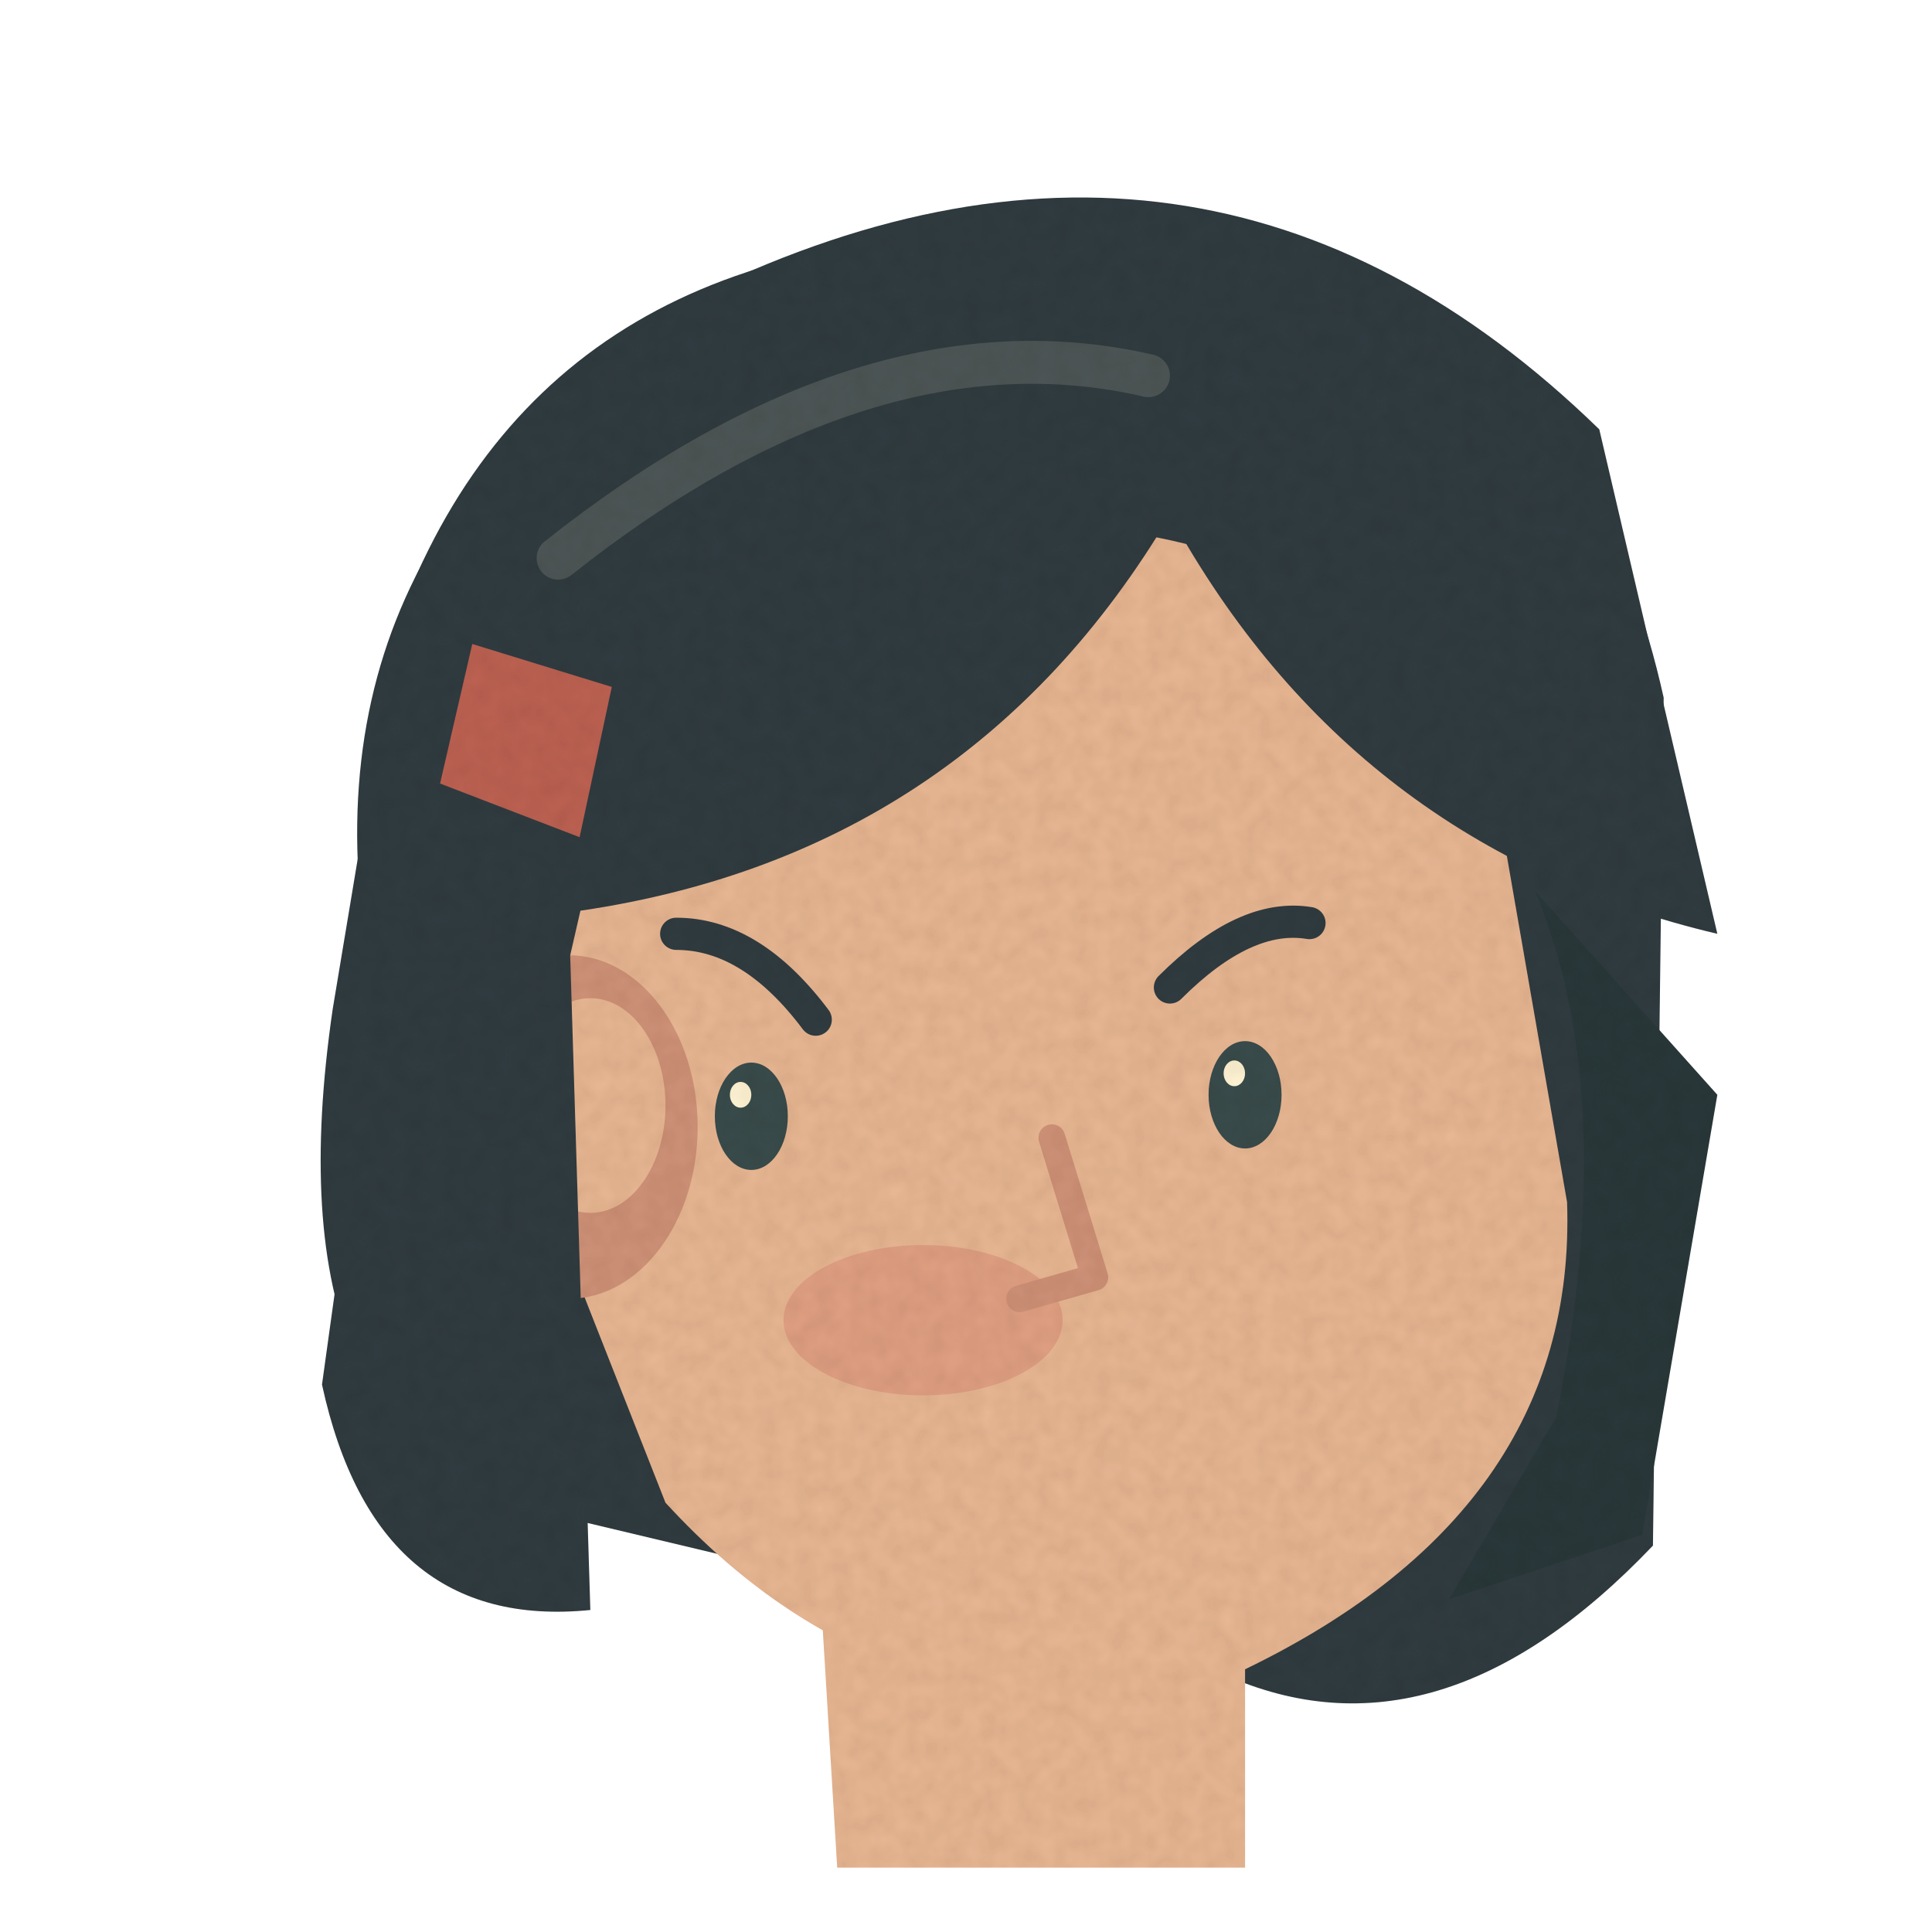
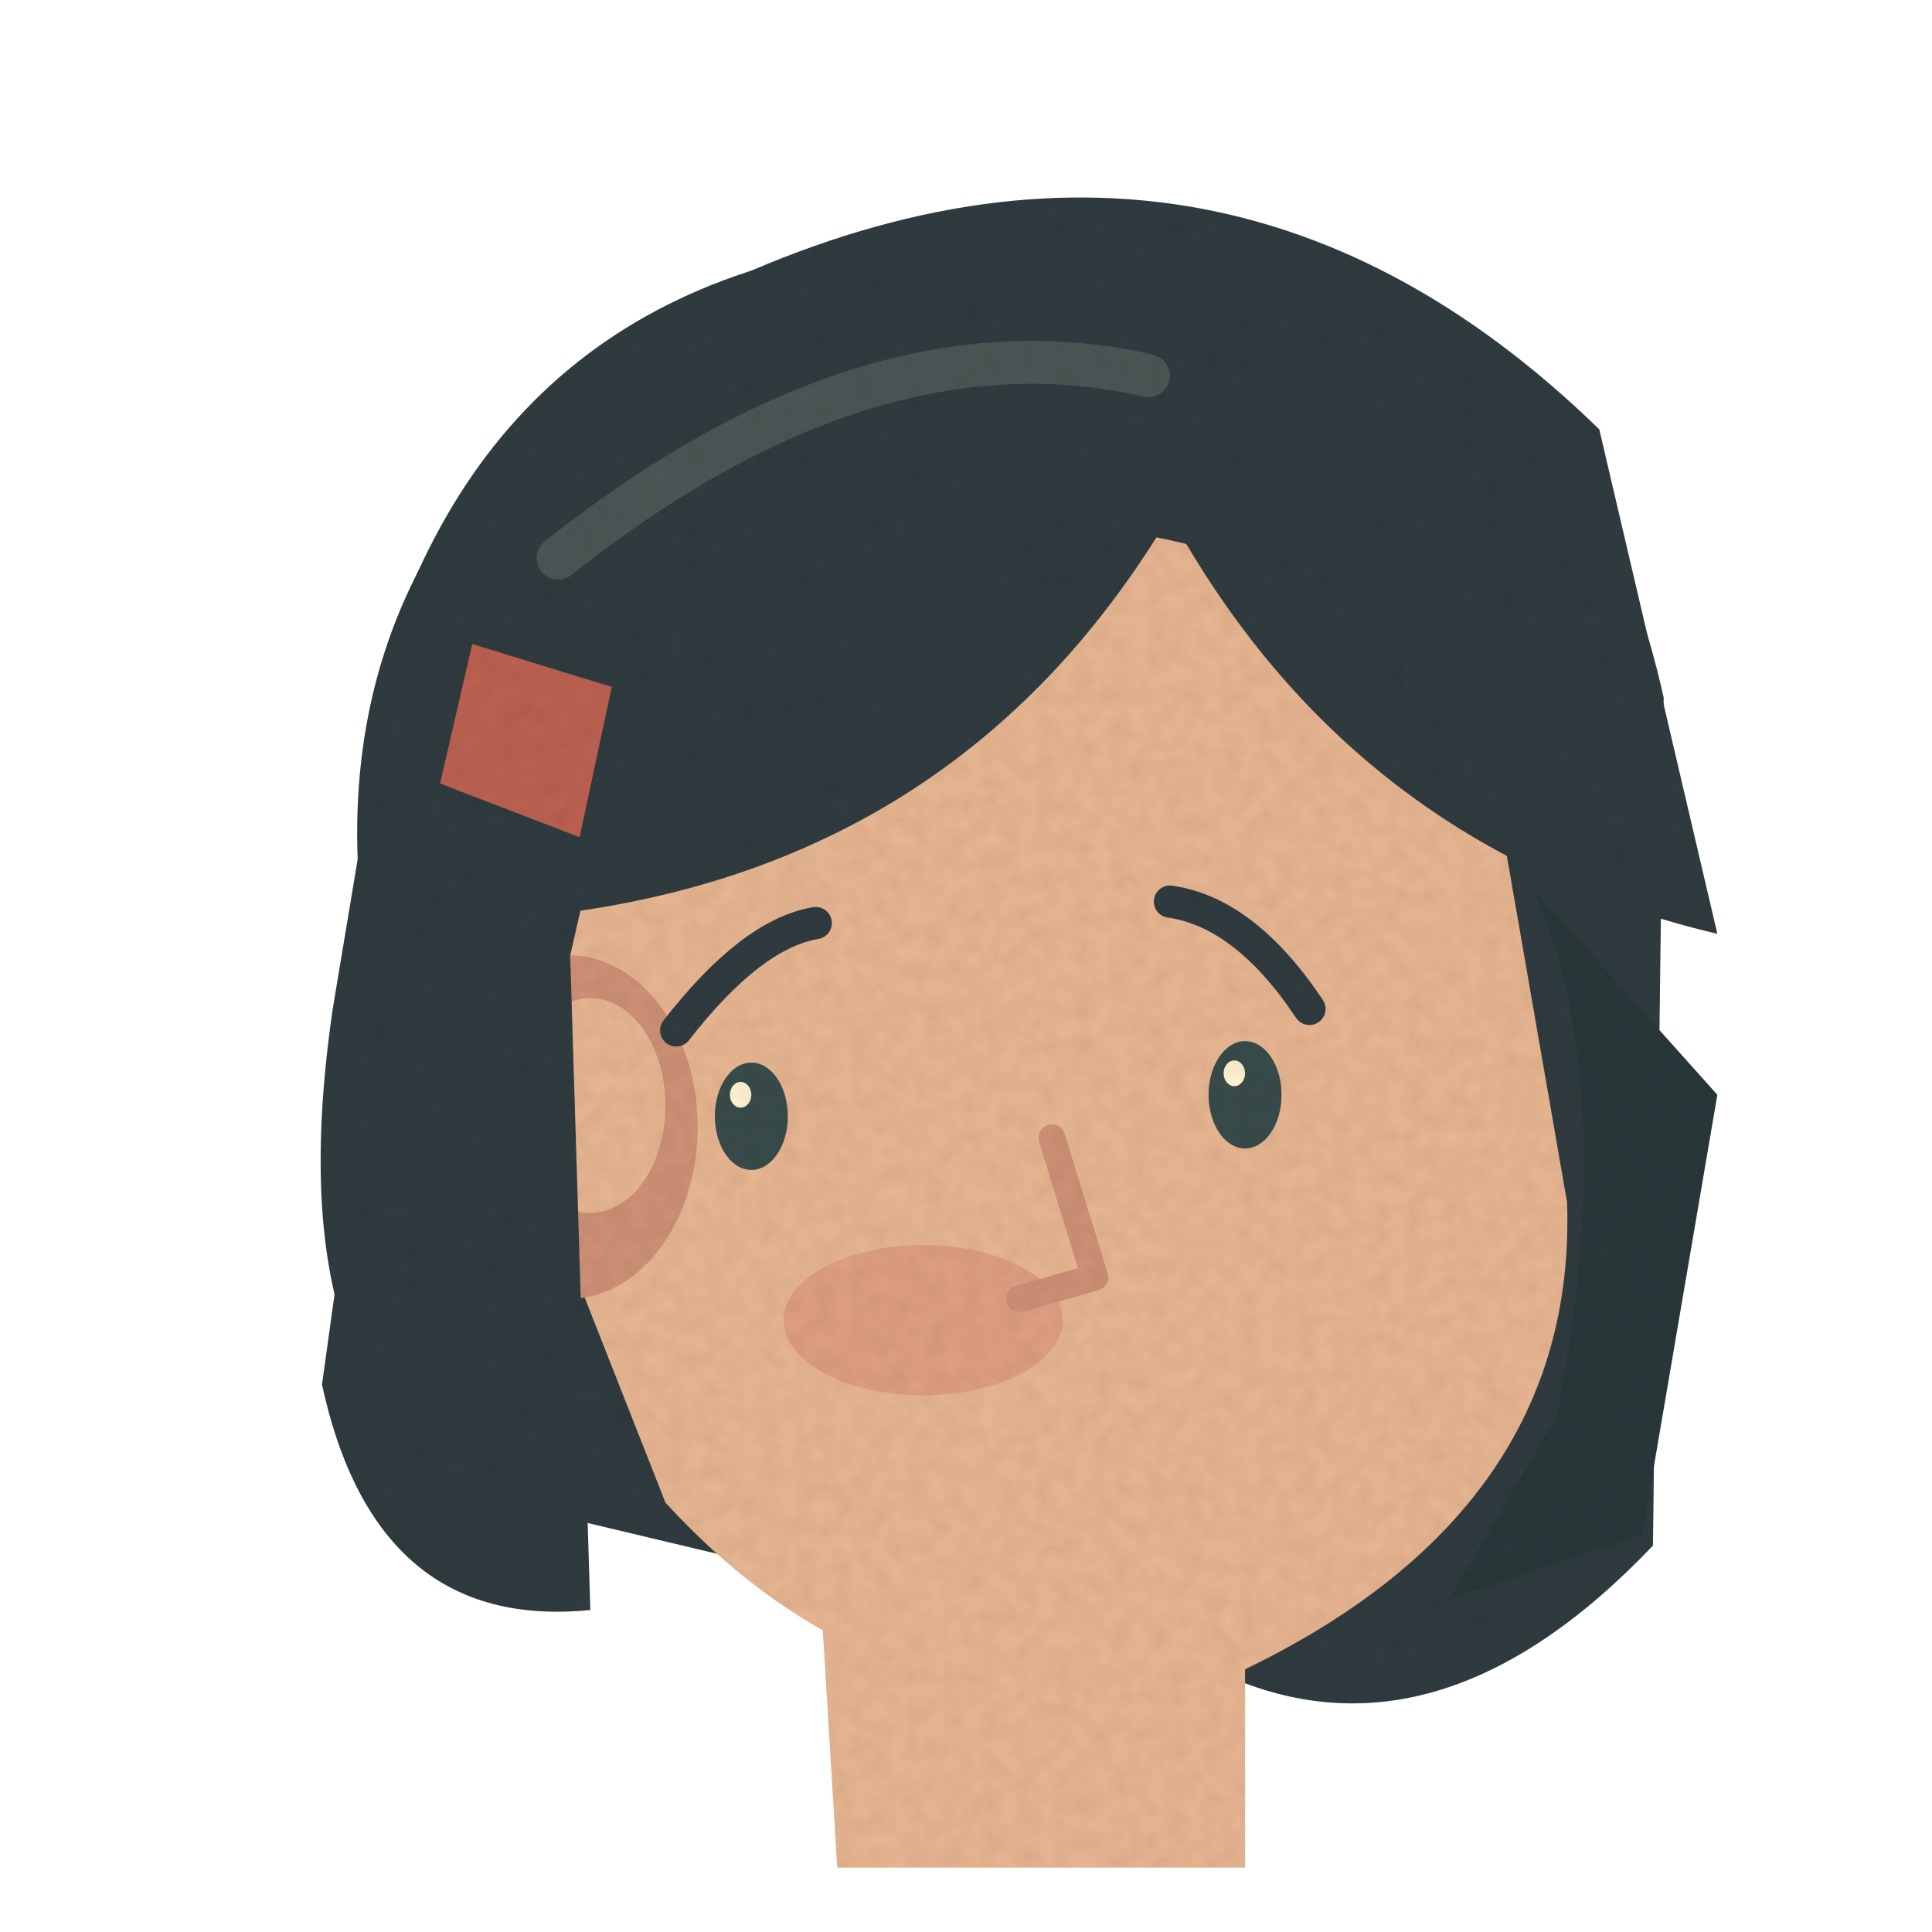
<svg xmlns="http://www.w3.org/2000/svg" width="180" height="180" viewBox="0 0 180 180">
  <defs>
    <filter id="paper" x="-2%" y="-2%" width="104%" height="104%" color-interpolation-filters="sRGB">
      <feTurbulence type="fractalNoise" baseFrequency=".58" numOctaves="2" seed="31" result="noise" />
      <feColorMatrix in="noise" type="matrix" values="0 0 0 0 .22 0 0 0 0 .18 0 0 0 0 .12 0 0 0 .13 0" />
      <feComposite in2="SourceAlpha" operator="in" result="grain" />
      <feBlend in="SourceGraphic" in2="grain" mode="soft-light" />
    </filter>
  </defs>
  <g filter="url(#paper)">
    <path d="M51 141Q25 135 31 94L37 58Q51 20 98 22Q145 20 155 65L154 144Q134 165 114 156Z" fill="#303c41" stroke="none" stroke-width="2" stroke-linecap="round" stroke-linejoin="round" />
    <path d="M60 59Q105 36 138 66L146 112Q147 141 115 156Q84 164 62 140L49 107Z" fill="#e8b794" stroke="none" stroke-width="2" stroke-linecap="round" stroke-linejoin="round" />
    <ellipse cx="53" cy="105" rx="12" ry="16" fill="#cf9279" />
    <ellipse cx="55" cy="103" rx="7" ry="10" fill="#e8b794" />
    <path d="M76 141L116 146L116 174L78 174Z" fill="#e8b794" stroke="none" stroke-width="2" stroke-linecap="round" stroke-linejoin="round" />
    <path d="M35 93Q26 51 64 28Q112 4 149 40L160 87Q126 79 109 48Q90 80 53 85L55 150Q35 152 30 129Z" fill="#303c41" stroke="none" stroke-width="2" stroke-linecap="round" stroke-linejoin="round" />
    <path d="M52 52Q81 29 107 35" fill="none" stroke="#4d5657" stroke-width="4" stroke-linecap="round" stroke-linejoin="round" />
    <path d="M143 83Q151 102 145 132L135 149L153 143L160 102Z" fill="#29383b" stroke="none" stroke-width="2" stroke-linecap="round" stroke-linejoin="round" />
    <path d="M44 60L57 64L54 78L41 73Z" fill="#bd6253" stroke="none" stroke-width="2" stroke-linecap="round" stroke-linejoin="round" />
    <ellipse cx="86" cy="123" rx="13" ry="7" fill="#d58472" opacity=".46" />
    <ellipse cx="70" cy="104" rx="3.4" ry="5" fill="#394c4c" />
    <ellipse cx="69" cy="102" rx="1" ry="1.2" fill="#fff4d5" />
-     <path d="M63 87Q70 87 76 95" fill="none" stroke="#303c41" stroke-width="3" stroke-linecap="round" stroke-linejoin="round" />
+     <path d="M63 96Q70 87 76 86" fill="none" stroke="#303c41" stroke-width="3" stroke-linecap="round" stroke-linejoin="round" />
    <ellipse cx="116" cy="102" rx="3.4" ry="5" fill="#394c4c" />
    <ellipse cx="115" cy="100" rx="1" ry="1.2" fill="#fff4d5" />
-     <path d="M109 92Q116 85 122 86" fill="none" stroke="#303c41" stroke-width="3" stroke-linecap="round" stroke-linejoin="round" />
+     <path d="M109 84Q116 85 122 94" fill="none" stroke="#303c41" stroke-width="3" stroke-linecap="round" stroke-linejoin="round" />
    <path d="M98 106l4 13l-7 2" fill="none" stroke="#cf9279" stroke-width="2.5" stroke-linecap="round" stroke-linejoin="round" />
  </g>
</svg>
